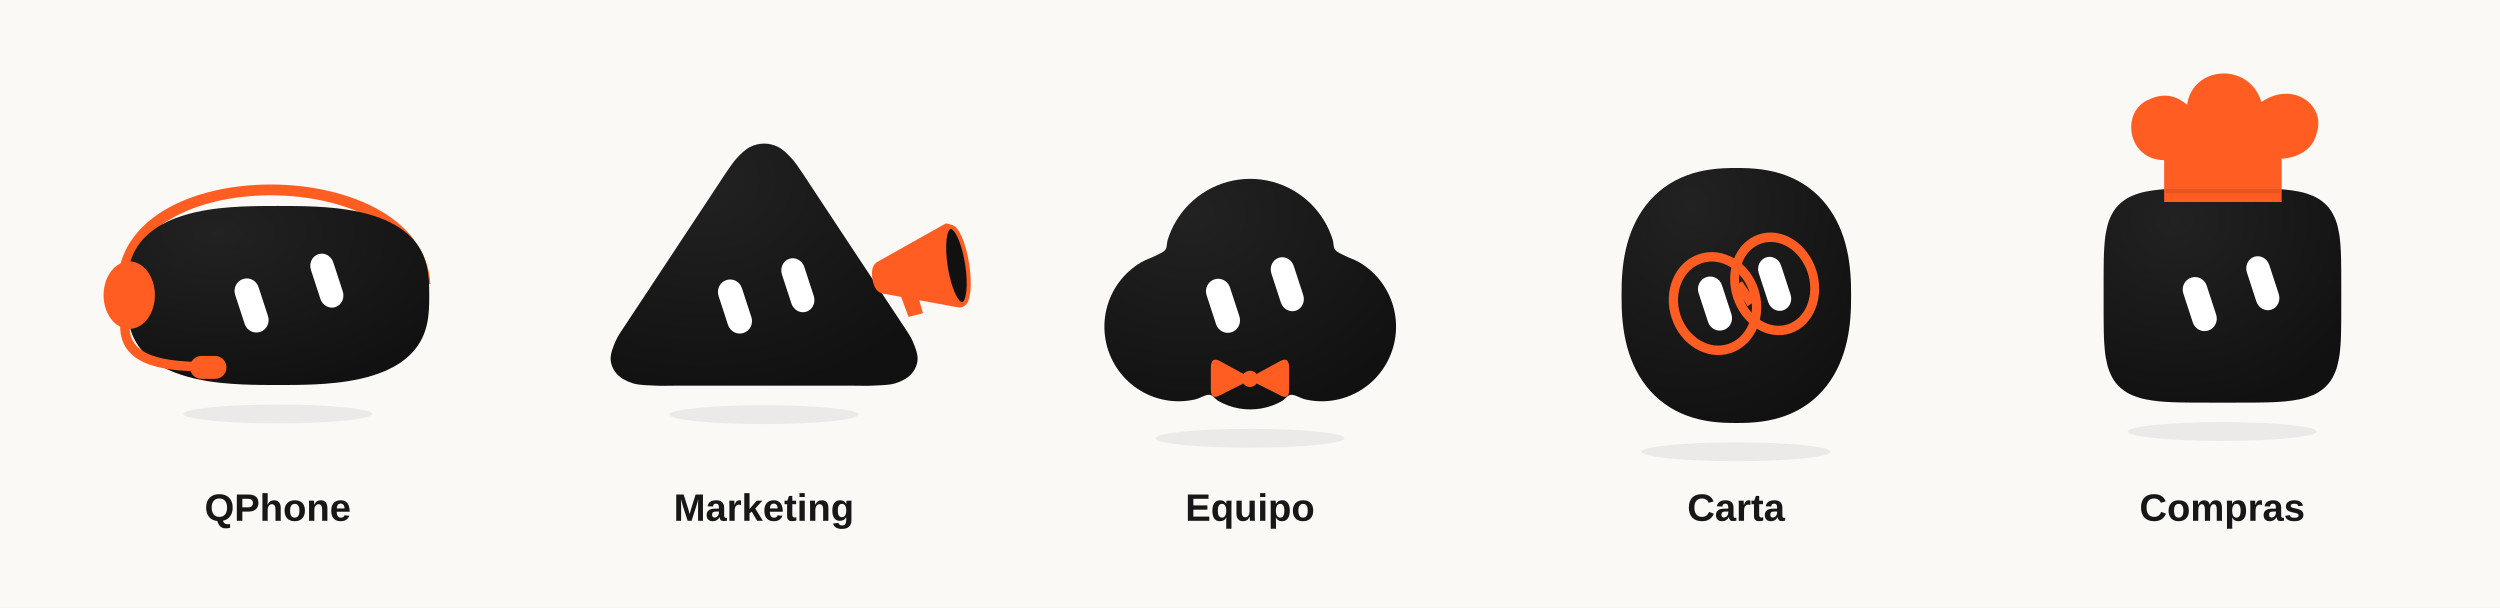
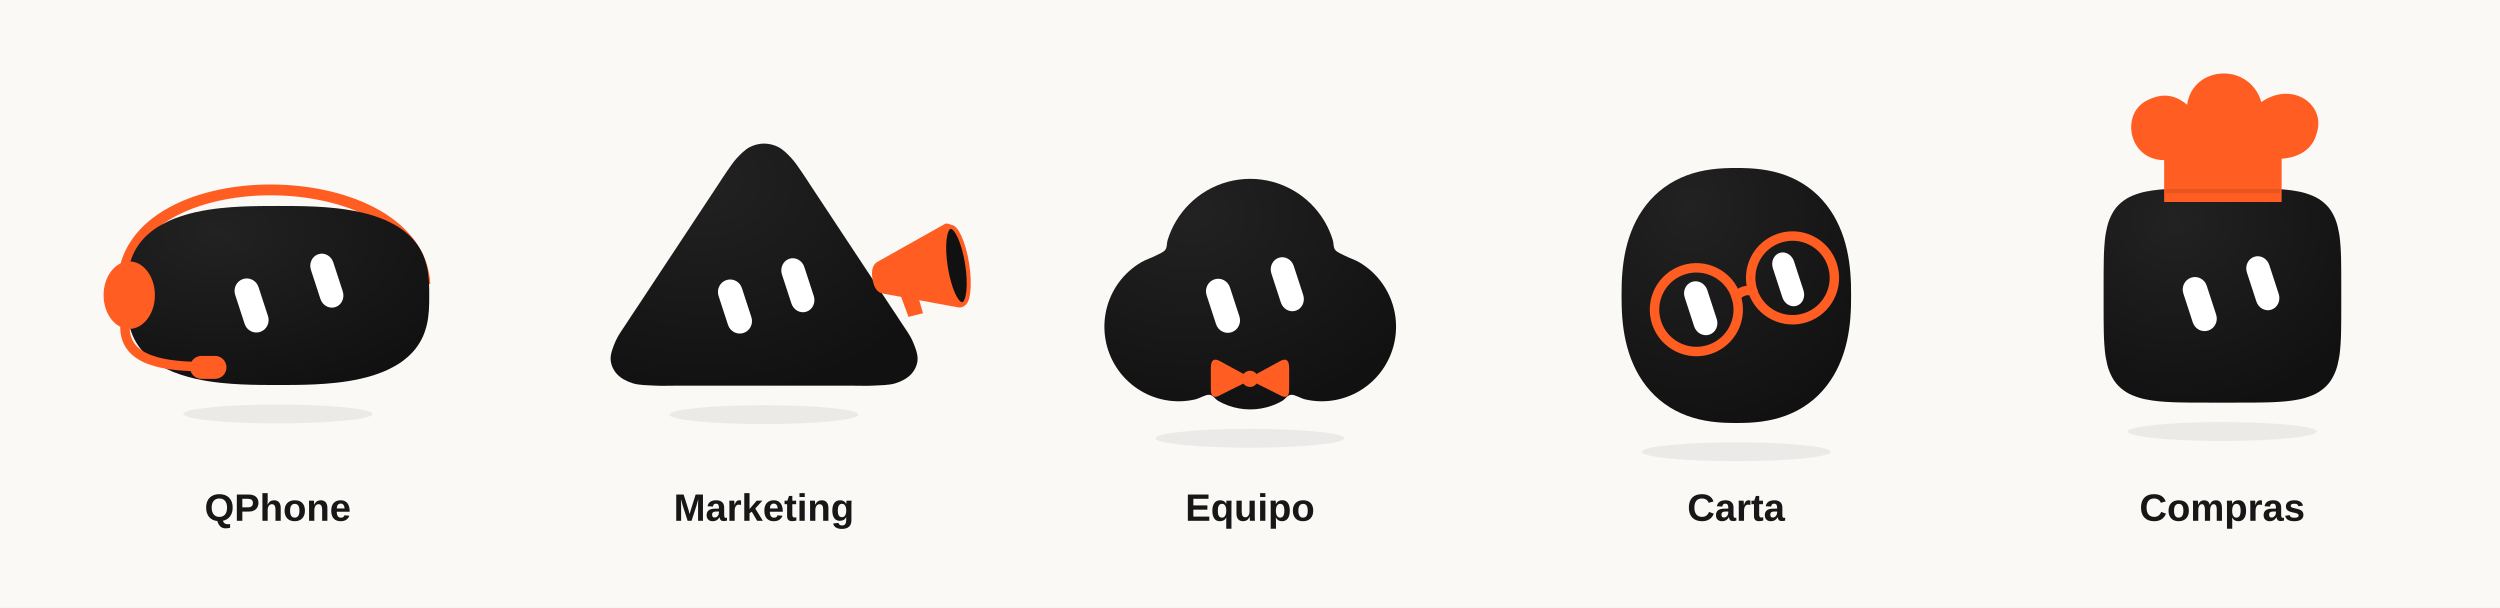
<svg xmlns="http://www.w3.org/2000/svg" width="1440" height="350" viewBox="0 0 1440 350">
  <rect width="1440" height="350" fill="#faf9f6" />
  <svg x="20" y="30" width="280" height="280" viewBox="-180 -180 360 360" role="img" aria-label="QPhone · idle">
    <defs>
      <radialGradient id="qphone-body" cx="30%" cy="15%" r="90%">
        <stop stop-color="#222223" />
        <stop offset="1" stop-color="#111112" />
      </radialGradient>
      <clipPath id="qphone-clip">
        <path d="M112.16 0.26C112.16 3.94 112.2 7.64 111.9 11.31C111.59 14.98 111.21 18.71 110.31 22.27C109.41 25.82 108.21 29.4 106.52 32.66C104.83 35.93 102.66 39.09 100.18 41.87C97.71 44.66 94.73 47.19 91.67 49.39C88.61 51.59 85.18 53.45 81.83 55.07C78.48 56.69 74.94 57.98 71.56 59.11C68.17 60.25 64.76 61.11 61.5 61.87C58.24 62.64 55.06 63.2 52 63.71C48.94 64.21 46 64.57 43.16 64.89C40.32 65.22 37.6 65.44 34.96 65.64C32.32 65.85 29.79 65.98 27.31 66.1C24.84 66.22 22.46 66.3 20.13 66.36C17.79 66.43 15.52 66.46 13.28 66.49C11.03 66.52 8.85 66.54 6.66 66.54C4.48 66.55 2.33 66.55 0.16 66.55C-2 66.55 -4.15 66.55 -6.34 66.54C-8.52 66.54 -10.71 66.52 -12.95 66.49C-15.2 66.46 -17.46 66.43 -19.8 66.36C-22.14 66.3 -24.52 66.22 -26.99 66.1C-29.46 65.98 -31.99 65.85 -34.63 65.64C-37.27 65.44 -39.99 65.22 -42.83 64.89C-45.67 64.57 -48.62 64.21 -51.68 63.71C-54.73 63.2 -57.92 62.64 -61.18 61.87C-64.44 61.11 -67.85 60.25 -71.23 59.11C-74.62 57.98 -78.15 56.69 -81.5 55.07C-84.86 53.45 -88.29 51.59 -91.34 49.39C-94.4 47.19 -97.38 44.66 -99.86 41.87C-102.33 39.09 -104.51 35.93 -106.19 32.66C-107.88 29.4 -109.09 25.82 -109.99 22.27C-110.88 18.71 -111.26 14.98 -111.57 11.31C-111.88 7.64 -111.84 3.94 -111.84 0.26C-111.84 -3.43 -111.88 -7.13 -111.57 -10.8C-111.26 -14.46 -110.88 -18.19 -109.99 -21.75C-109.09 -25.31 -107.88 -28.88 -106.19 -32.15C-104.51 -35.42 -102.33 -38.57 -99.86 -41.36C-97.38 -44.14 -94.4 -46.67 -91.34 -48.87C-88.29 -51.07 -84.86 -52.93 -81.5 -54.55C-78.15 -56.17 -74.62 -57.46 -71.23 -58.6C-67.85 -59.73 -64.44 -60.59 -61.18 -61.36C-57.92 -62.12 -54.73 -62.69 -51.68 -63.19C-48.62 -63.69 -45.67 -64.06 -42.83 -64.38C-39.99 -64.7 -37.27 -64.93 -34.63 -65.13C-31.99 -65.33 -29.46 -65.47 -26.99 -65.59C-24.52 -65.71 -22.14 -65.78 -19.8 -65.85C-17.46 -65.91 -15.2 -65.95 -12.95 -65.98C-10.71 -66.01 -8.52 -66.02 -6.34 -66.03C-4.15 -66.04 -2 -66.04 0.16 -66.04C2.33 -66.04 4.48 -66.04 6.66 -66.03C8.85 -66.02 11.03 -66.01 13.28 -65.98C15.52 -65.95 17.79 -65.91 20.13 -65.85C22.46 -65.78 24.84 -65.71 27.31 -65.59C29.79 -65.47 32.32 -65.33 34.96 -65.13C37.6 -64.93 40.32 -64.7 43.16 -64.38C46 -64.06 48.94 -63.69 52 -63.19C55.06 -62.69 58.24 -62.12 61.5 -61.36C64.76 -60.59 68.17 -59.73 71.56 -58.6C74.94 -57.46 78.48 -56.17 81.83 -54.55C85.18 -52.93 88.61 -51.07 91.67 -48.87C94.73 -46.67 97.71 -44.14 100.18 -41.36C102.66 -38.57 104.83 -35.42 106.52 -32.15C108.21 -28.88 109.41 -25.31 110.31 -21.75C111.21 -18.19 111.59 -14.46 111.9 -10.8C112.2 -7.13 112.16 -3.43 112.16 0.26Z" />
      </clipPath>
    </defs>
    <ellipse cx="0" cy="88" rx="70" ry="7" fill="#151515" opacity="0.065" />
    <g transform="translate(0 0) rotate(0) scale(1 1)">
      <path d="M-114 3 C-129 -103 104 -103 109 -8" fill="none" stroke="#ff5d22" stroke-width="8" />
      <path d="M112.16 0.26C112.16 3.94 112.2 7.64 111.9 11.31C111.59 14.98 111.21 18.71 110.31 22.27C109.41 25.82 108.21 29.4 106.52 32.66C104.83 35.93 102.66 39.09 100.18 41.87C97.71 44.66 94.73 47.19 91.67 49.39C88.61 51.59 85.18 53.45 81.83 55.07C78.48 56.69 74.94 57.98 71.56 59.11C68.17 60.25 64.76 61.11 61.5 61.87C58.24 62.64 55.06 63.2 52 63.71C48.94 64.21 46 64.57 43.16 64.89C40.32 65.22 37.6 65.44 34.96 65.64C32.32 65.85 29.79 65.98 27.31 66.1C24.84 66.22 22.46 66.3 20.13 66.36C17.79 66.43 15.52 66.46 13.28 66.49C11.03 66.52 8.85 66.54 6.66 66.54C4.48 66.55 2.33 66.55 0.16 66.55C-2 66.55 -4.15 66.55 -6.34 66.54C-8.52 66.54 -10.71 66.52 -12.95 66.49C-15.2 66.46 -17.46 66.43 -19.8 66.36C-22.14 66.3 -24.52 66.22 -26.99 66.1C-29.46 65.98 -31.99 65.85 -34.63 65.64C-37.27 65.44 -39.99 65.22 -42.83 64.89C-45.67 64.57 -48.62 64.21 -51.68 63.71C-54.73 63.2 -57.92 62.64 -61.18 61.87C-64.44 61.11 -67.85 60.25 -71.23 59.11C-74.62 57.98 -78.15 56.69 -81.5 55.07C-84.86 53.45 -88.29 51.59 -91.34 49.39C-94.4 47.19 -97.38 44.66 -99.86 41.87C-102.33 39.09 -104.51 35.93 -106.19 32.66C-107.88 29.4 -109.09 25.82 -109.99 22.27C-110.88 18.71 -111.26 14.98 -111.57 11.31C-111.88 7.64 -111.84 3.94 -111.84 0.26C-111.84 -3.43 -111.88 -7.13 -111.57 -10.8C-111.26 -14.46 -110.88 -18.19 -109.99 -21.75C-109.09 -25.31 -107.88 -28.88 -106.19 -32.15C-104.51 -35.42 -102.33 -38.57 -99.86 -41.36C-97.38 -44.14 -94.4 -46.67 -91.34 -48.87C-88.29 -51.07 -84.86 -52.93 -81.5 -54.55C-78.15 -56.17 -74.62 -57.46 -71.23 -58.6C-67.85 -59.73 -64.44 -60.59 -61.18 -61.36C-57.92 -62.12 -54.73 -62.69 -51.68 -63.19C-48.62 -63.69 -45.67 -64.06 -42.83 -64.38C-39.99 -64.7 -37.27 -64.93 -34.63 -65.13C-31.99 -65.33 -29.46 -65.47 -26.99 -65.59C-24.52 -65.71 -22.14 -65.78 -19.8 -65.85C-17.46 -65.91 -15.2 -65.95 -12.95 -65.98C-10.71 -66.01 -8.52 -66.02 -6.34 -66.03C-4.15 -66.04 -2 -66.04 0.16 -66.04C2.33 -66.04 4.48 -66.04 6.66 -66.03C8.85 -66.02 11.03 -66.01 13.28 -65.98C15.52 -65.95 17.79 -65.91 20.13 -65.85C22.46 -65.78 24.84 -65.71 27.31 -65.59C29.79 -65.47 32.32 -65.33 34.96 -65.13C37.6 -64.93 40.32 -64.7 43.16 -64.38C46 -64.06 48.94 -63.69 52 -63.19C55.06 -62.69 58.24 -62.12 61.5 -61.36C64.76 -60.59 68.17 -59.73 71.56 -58.6C74.94 -57.46 78.48 -56.17 81.83 -54.55C85.18 -52.93 88.61 -51.07 91.67 -48.87C94.73 -46.67 97.71 -44.14 100.18 -41.36C102.66 -38.57 104.83 -35.42 106.52 -32.15C108.21 -28.88 109.41 -25.31 110.31 -21.75C111.21 -18.19 111.59 -14.46 111.9 -10.8C112.2 -7.13 112.16 -3.43 112.16 0.26Z" fill="url(#qphone-body)" />
      <g clip-path="url(#qphone-clip)">
        <path d="M-9.3 -11.3A9.3 9.3 0 0 1 0 -20.6L0 -20.6A9.3 9.3 0 0 1 9.3 -11.3L9.3 11.3A9.3 9.3 0 0 1 0 20.6L0 20.6A9.3 9.3 0 0 1 -9.3 11.3Z" transform="matrix(0.93,-0.31,0.31,0.95,-19.4,7.66)" fill="#ffffff" opacity="1" />
        <path d="M-9.3 -11.3A9.3 9.3 0 0 1 0 -20.6L0 -20.6A9.3 9.3 0 0 1 9.3 -11.3L9.3 11.3A9.3 9.3 0 0 1 0 20.6L0 20.6A9.3 9.3 0 0 1 -9.3 11.3Z" transform="matrix(0.89,-0.3,0.31,0.95,36.34,-10.73)" fill="#ffffff" opacity="1" />
      </g>
      <g transform="translate(-110 0) scale(1)">
        <ellipse rx="19" ry="25" fill="#ff5d22" />
        <path d="M-3 20 C-6 50 28 53 58 53" fill="none" stroke="#ff5d22" stroke-width="7" stroke-linecap="round" />
        <rect x="45" y="45" width="27" height="17" rx="8.5" fill="#ff5d22" />
      </g>
    </g>
  </svg>
  <text x="160" y="300" text-anchor="middle" fill="#171717" font-family="Arial,sans-serif" font-size="22" font-weight="600">QPhone</text>
  <svg x="300" y="30" width="280" height="280" viewBox="-180 -180 360 360" role="img" aria-label="Marketing · idle">
    <defs>
      <radialGradient id="marketing-body" cx="30%" cy="15%" r="90%">
        <stop stop-color="#222223" />
        <stop offset="1" stop-color="#111112" />
      </radialGradient>
      <clipPath id="marketing-clip">
        <path d="M88.47 0.26C90.4 3.18 92.41 6.22 94.65 9.61C96.89 12.99 99.34 16.57 101.9 20.59C104.46 24.61 108.02 29.23 110 33.73C111.99 38.22 114.01 43.4 113.83 47.55C113.66 51.71 111.72 55.69 108.94 58.66C106.17 61.63 101.8 63.97 97.16 65.36C92.53 66.75 86.21 66.72 81.12 67C76.04 67.28 71.06 67.05 66.66 67.06C62.26 67.06 58.41 67.06 54.74 67.06C51.06 67.06 47.77 67.06 44.6 67.06C41.42 67.06 38.52 67.06 35.71 67.06C32.89 67.06 30.27 67.06 27.71 67.06C25.14 67.06 22.72 67.06 20.33 67.06C17.95 67.06 15.66 67.06 13.39 67.06C11.12 67.06 8.92 67.06 6.71 67.06C4.51 67.06 2.34 67.06 0.16 67.06C-2.02 67.06 -4.18 67.06 -6.39 67.06C-8.59 67.06 -10.8 67.06 -13.07 67.06C-15.34 67.06 -17.62 67.06 -20.01 67.06C-22.4 67.06 -24.82 67.06 -27.38 67.06C-29.95 67.06 -32.57 67.06 -35.38 67.06C-38.2 67.06 -41.1 67.06 -44.27 67.06C-47.44 67.06 -50.74 67.06 -54.41 67.06C-58.09 67.06 -61.94 67.06 -66.34 67.06C-70.74 67.05 -75.72 67.28 -80.8 67C-85.88 66.72 -92.2 66.75 -96.84 65.36C-101.48 63.97 -105.84 61.63 -108.62 58.66C-111.4 55.69 -113.33 51.71 -113.51 47.55C-113.68 43.4 -111.67 38.22 -109.68 33.73C-107.69 29.23 -104.14 24.61 -101.58 20.59C-99.02 16.57 -96.56 12.99 -94.32 9.61C-92.08 6.22 -90.08 3.18 -88.14 0.26C-86.21 -2.67 -84.44 -5.34 -82.72 -7.94C-81.01 -10.54 -79.41 -12.96 -77.84 -15.33C-76.28 -17.69 -74.8 -19.93 -73.34 -22.14C-71.88 -24.34 -70.48 -26.46 -69.1 -28.56C-67.71 -30.66 -66.36 -32.7 -65.01 -34.74C-63.67 -36.78 -62.34 -38.78 -61.01 -40.8C-59.67 -42.82 -58.35 -44.82 -57 -46.86C-55.65 -48.9 -54.3 -50.95 -52.91 -53.05C-51.52 -55.15 -50.12 -57.28 -48.65 -59.49C-47.19 -61.7 -45.7 -63.95 -44.13 -66.33C-42.56 -68.71 -40.95 -71.14 -39.22 -73.75C-37.49 -76.37 -35.71 -79.06 -33.76 -82.01C-31.82 -84.96 -29.83 -88.19 -27.53 -91.44C-25.24 -94.69 -22.81 -98.5 -19.99 -101.52C-17.17 -104.54 -13.96 -107.76 -10.6 -109.55C-7.25 -111.33 -3.43 -112.24 0.16 -112.24C3.75 -112.24 7.57 -111.33 10.93 -109.55C14.29 -107.76 17.5 -104.54 20.32 -101.52C23.14 -98.5 25.56 -94.69 27.85 -91.44C30.15 -88.19 32.14 -84.96 34.09 -82.01C36.04 -79.06 37.82 -76.37 39.55 -73.75C41.27 -71.14 42.88 -68.71 44.45 -66.33C46.03 -63.95 47.51 -61.7 48.98 -59.49C50.44 -57.28 51.84 -55.15 53.23 -53.05C54.62 -50.95 55.97 -48.9 57.32 -46.86C58.67 -44.82 59.99 -42.82 61.33 -40.8C62.67 -38.78 63.99 -36.78 65.34 -34.74C66.69 -32.7 68.03 -30.66 69.42 -28.56C70.81 -26.46 72.21 -24.34 73.66 -22.14C75.12 -19.93 76.6 -17.69 78.17 -15.33C79.73 -12.96 81.33 -10.54 83.05 -7.94C84.76 -5.34 86.53 -2.67 88.47 0.26Z" />
      </clipPath>
    </defs>
    <ellipse cx="0" cy="88.5" rx="70" ry="7" fill="#151515" opacity="0.065" />
    <g transform="translate(0 0) rotate(0) scale(1 1)">
      <path d="M88.47 0.26C90.4 3.18 92.41 6.22 94.65 9.61C96.89 12.99 99.34 16.57 101.9 20.59C104.46 24.61 108.02 29.23 110 33.73C111.99 38.22 114.01 43.4 113.83 47.55C113.66 51.71 111.72 55.69 108.94 58.66C106.17 61.63 101.8 63.97 97.16 65.36C92.53 66.75 86.21 66.72 81.12 67C76.04 67.28 71.06 67.05 66.66 67.06C62.26 67.06 58.41 67.06 54.74 67.06C51.06 67.06 47.77 67.06 44.6 67.06C41.42 67.06 38.52 67.06 35.71 67.06C32.89 67.06 30.27 67.06 27.71 67.06C25.14 67.06 22.72 67.06 20.33 67.06C17.95 67.06 15.66 67.06 13.39 67.06C11.12 67.06 8.92 67.06 6.71 67.06C4.51 67.06 2.34 67.06 0.16 67.06C-2.02 67.06 -4.18 67.06 -6.39 67.06C-8.59 67.06 -10.8 67.06 -13.07 67.06C-15.34 67.06 -17.62 67.06 -20.01 67.06C-22.4 67.06 -24.82 67.06 -27.38 67.06C-29.95 67.06 -32.57 67.06 -35.38 67.06C-38.2 67.06 -41.1 67.06 -44.27 67.06C-47.44 67.06 -50.74 67.06 -54.41 67.06C-58.09 67.06 -61.94 67.06 -66.34 67.06C-70.74 67.05 -75.72 67.28 -80.8 67C-85.88 66.72 -92.2 66.75 -96.84 65.36C-101.48 63.97 -105.84 61.63 -108.62 58.66C-111.4 55.69 -113.33 51.71 -113.51 47.55C-113.68 43.4 -111.67 38.22 -109.68 33.73C-107.69 29.23 -104.14 24.61 -101.58 20.59C-99.02 16.57 -96.56 12.99 -94.32 9.61C-92.08 6.22 -90.08 3.18 -88.14 0.26C-86.21 -2.67 -84.44 -5.34 -82.72 -7.94C-81.01 -10.54 -79.41 -12.96 -77.84 -15.33C-76.28 -17.69 -74.8 -19.93 -73.34 -22.14C-71.88 -24.34 -70.48 -26.46 -69.1 -28.56C-67.71 -30.66 -66.36 -32.7 -65.01 -34.74C-63.67 -36.78 -62.34 -38.78 -61.01 -40.8C-59.67 -42.82 -58.35 -44.82 -57 -46.86C-55.65 -48.9 -54.3 -50.95 -52.91 -53.05C-51.52 -55.15 -50.12 -57.28 -48.65 -59.49C-47.19 -61.7 -45.7 -63.95 -44.13 -66.33C-42.56 -68.71 -40.95 -71.14 -39.22 -73.75C-37.49 -76.37 -35.71 -79.06 -33.76 -82.01C-31.82 -84.96 -29.83 -88.19 -27.53 -91.44C-25.24 -94.69 -22.81 -98.5 -19.99 -101.52C-17.17 -104.54 -13.96 -107.76 -10.6 -109.55C-7.25 -111.33 -3.43 -112.24 0.16 -112.24C3.75 -112.24 7.57 -111.33 10.93 -109.55C14.29 -107.76 17.5 -104.54 20.32 -101.52C23.14 -98.5 25.56 -94.69 27.85 -91.44C30.15 -88.19 32.14 -84.96 34.09 -82.01C36.04 -79.06 37.82 -76.37 39.55 -73.75C41.27 -71.14 42.88 -68.71 44.45 -66.33C46.03 -63.95 47.51 -61.7 48.98 -59.49C50.44 -57.28 51.84 -55.15 53.23 -53.05C54.62 -50.95 55.97 -48.9 57.32 -46.86C58.67 -44.82 59.99 -42.82 61.33 -40.8C62.67 -38.78 63.99 -36.78 65.34 -34.74C66.69 -32.7 68.03 -30.66 69.42 -28.56C70.81 -26.46 72.21 -24.34 73.66 -22.14C75.12 -19.93 76.6 -17.69 78.17 -15.33C79.73 -12.96 81.33 -10.54 83.05 -7.94C84.76 -5.34 86.53 -2.67 88.47 0.26Z" fill="url(#marketing-body)" />
      <g clip-path="url(#marketing-clip)">
        <path d="M-9.3 -11.3A9.3 9.3 0 0 1 0 -20.6L0 -20.6A9.3 9.3 0 0 1 9.3 -11.3L9.3 11.3A9.3 9.3 0 0 1 0 20.6L0 20.6A9.3 9.3 0 0 1 -9.3 11.3Z" transform="matrix(0.93,-0.31,0.31,0.95,-21.42,8.43)" fill="#ffffff" opacity="1" />
        <path d="M-9.3 -11.3A9.3 9.3 0 0 1 0 -20.6L0 -20.6A9.3 9.3 0 0 1 9.3 -11.3L9.3 11.3A9.3 9.3 0 0 1 0 20.6L0 20.6A9.3 9.3 0 0 1 -9.3 11.3Z" transform="matrix(0.89,-0.3,0.31,0.95,25.16,-7.33)" fill="#ffffff" opacity="1" />
      </g>
      <g transform="translate(86.30572 -13) rotate(-9) scale(1)">
        <path d="M0 -12 L54 -32 Q60 -31 60 -24 V25 Q60 32 54 31 L0 12 Q-6 10 -6 0 Q-6 -10 0 -12Z" fill="#ff5d22" />
        <ellipse cx="57" cy="0" rx="8" ry="29" fill="#111112" stroke="#ff5d22" stroke-width="3" />
        <path d="M12 12 L16 32 L27 31 L25 15Z" fill="#ff5d22" />
      </g>
    </g>
  </svg>
  <text x="440" y="300" text-anchor="middle" fill="#171717" font-family="Arial,sans-serif" font-size="22" font-weight="600">Marketing</text>
  <svg x="580" y="30" width="280" height="280" viewBox="-180 -180 360 360" role="img" aria-label="Equipo · idle">
    <defs>
      <radialGradient id="equipo-body" cx="30%" cy="15%" r="90%">
        <stop stop-color="#222223" />
        <stop offset="1" stop-color="#111112" />
      </radialGradient>
      <clipPath id="equipo-clip">
        <path d="M103.12 0.26C104.66 3.62 105.88 7.2 106.72 10.8C107.56 14.4 108.04 18.15 108.14 21.83C108.24 25.52 107.97 29.28 107.33 32.91C106.7 36.54 105.68 40.18 104.34 43.6C102.99 47.03 101.27 50.38 99.27 53.47C97.28 56.56 94.92 59.5 92.35 62.13C89.77 64.75 86.87 67.17 83.82 69.22C80.77 71.28 77.45 73.07 74.04 74.47C70.64 75.87 67.02 76.96 63.39 77.64C59.76 78.33 55.98 78.66 52.27 78.6C48.57 78.54 44.77 78.07 41.14 77.27C37.51 76.47 33.38 73.6 30.49 73.79C27.59 73.98 26.12 77.07 23.76 78.4C21.4 79.74 18.88 80.9 16.31 81.82C13.75 82.74 11.06 83.46 8.37 83.92C5.67 84.39 2.9 84.63 0.16 84.63C-2.57 84.63 -5.35 84.39 -8.04 83.92C-10.73 83.46 -13.42 82.74 -15.99 81.82C-18.56 80.9 -21.08 79.74 -23.44 78.4C-25.8 77.07 -27.27 73.98 -30.16 73.79C-33.06 73.6 -37.19 76.47 -40.82 77.27C-44.45 78.07 -48.24 78.54 -51.95 78.6C-55.66 78.66 -59.44 78.33 -63.06 77.64C-66.69 76.96 -70.31 75.87 -73.72 74.47C-77.13 73.07 -80.45 71.28 -83.5 69.22C-86.55 67.17 -89.45 64.75 -92.02 62.13C-94.6 59.5 -96.95 56.56 -98.95 53.47C-100.95 50.38 -102.67 47.03 -104.01 43.6C-105.36 40.18 -106.38 36.54 -107.01 32.91C-107.64 29.28 -107.92 25.52 -107.82 21.83C-107.72 18.15 -107.23 14.4 -106.4 10.8C-105.56 7.2 -104.34 3.62 -102.8 0.26C-101.26 -3.1 -99.34 -6.38 -97.15 -9.37C-94.96 -12.36 -92.41 -15.19 -89.65 -17.69C-86.89 -20.18 -83.81 -22.45 -80.58 -24.34C-77.35 -26.24 -73.23 -27.51 -70.26 -29.04C-67.29 -30.57 -64.31 -31.57 -62.77 -33.53C-61.23 -35.49 -61.74 -38.39 -61 -40.79C-60.25 -43.19 -59.36 -45.6 -58.32 -47.95C-57.28 -50.3 -56.08 -52.64 -54.74 -54.89C-53.39 -57.13 -51.89 -59.34 -50.25 -61.45C-48.61 -63.55 -46.82 -65.58 -44.9 -67.49C-42.99 -69.39 -40.92 -71.21 -38.76 -72.88C-36.59 -74.54 -34.28 -76.1 -31.9 -77.48C-29.51 -78.87 -27 -80.12 -24.44 -81.19C-21.87 -82.26 -19.2 -83.18 -16.51 -83.91C-13.81 -84.64 -11.03 -85.2 -8.25 -85.57C-5.48 -85.94 -2.64 -86.13 0.16 -86.13C2.97 -86.13 5.8 -85.94 8.58 -85.57C11.36 -85.2 14.13 -84.64 16.83 -83.91C19.53 -83.18 22.19 -82.26 24.76 -81.19C27.32 -80.12 29.83 -78.87 32.22 -77.48C34.61 -76.1 36.91 -74.54 39.08 -72.88C41.25 -71.21 43.31 -69.39 45.23 -67.49C47.14 -65.58 48.94 -63.55 50.57 -61.45C52.21 -59.34 53.71 -57.13 55.06 -54.89C56.4 -52.64 57.6 -50.3 58.64 -47.95C59.69 -45.6 60.58 -43.19 61.32 -40.79C62.06 -38.39 61.55 -35.49 63.09 -33.53C64.64 -31.57 67.61 -30.57 70.58 -29.04C73.55 -27.51 77.67 -26.24 80.9 -24.34C84.13 -22.45 87.21 -20.18 89.97 -17.69C92.73 -15.19 95.28 -12.36 97.47 -9.37C99.66 -6.38 101.58 -3.1 103.12 0.26Z" />
      </clipPath>
    </defs>
    <ellipse cx="0" cy="106" rx="70" ry="7" fill="#151515" opacity="0.065" />
    <g transform="translate(0 0) rotate(0) scale(1 1)">
      <path d="M103.12 0.26C104.66 3.62 105.88 7.2 106.72 10.8C107.56 14.4 108.04 18.15 108.14 21.83C108.24 25.52 107.97 29.28 107.33 32.91C106.7 36.54 105.68 40.18 104.34 43.6C102.99 47.03 101.27 50.38 99.27 53.47C97.28 56.56 94.92 59.5 92.35 62.13C89.77 64.75 86.87 67.17 83.82 69.22C80.77 71.28 77.45 73.07 74.04 74.47C70.64 75.87 67.02 76.96 63.39 77.64C59.76 78.33 55.98 78.66 52.27 78.6C48.57 78.54 44.77 78.07 41.14 77.27C37.51 76.47 33.38 73.6 30.49 73.79C27.59 73.98 26.12 77.07 23.76 78.4C21.4 79.74 18.88 80.9 16.31 81.82C13.75 82.74 11.06 83.46 8.37 83.92C5.67 84.39 2.9 84.63 0.16 84.63C-2.57 84.63 -5.35 84.39 -8.04 83.92C-10.73 83.46 -13.42 82.74 -15.99 81.82C-18.56 80.9 -21.08 79.74 -23.44 78.4C-25.8 77.07 -27.27 73.98 -30.16 73.79C-33.06 73.6 -37.19 76.47 -40.82 77.27C-44.45 78.07 -48.24 78.54 -51.95 78.6C-55.66 78.66 -59.44 78.33 -63.06 77.64C-66.69 76.96 -70.31 75.87 -73.72 74.47C-77.13 73.07 -80.45 71.28 -83.5 69.22C-86.55 67.17 -89.45 64.75 -92.02 62.13C-94.6 59.5 -96.95 56.56 -98.95 53.47C-100.95 50.38 -102.67 47.03 -104.01 43.6C-105.36 40.18 -106.38 36.54 -107.01 32.91C-107.64 29.28 -107.92 25.52 -107.82 21.83C-107.72 18.15 -107.23 14.4 -106.4 10.8C-105.56 7.2 -104.34 3.62 -102.8 0.26C-101.26 -3.1 -99.34 -6.38 -97.15 -9.37C-94.96 -12.36 -92.41 -15.19 -89.65 -17.69C-86.89 -20.18 -83.81 -22.45 -80.58 -24.34C-77.35 -26.24 -73.23 -27.51 -70.26 -29.04C-67.29 -30.57 -64.31 -31.57 -62.77 -33.53C-61.23 -35.49 -61.74 -38.39 -61 -40.79C-60.25 -43.19 -59.36 -45.6 -58.32 -47.95C-57.28 -50.3 -56.08 -52.64 -54.74 -54.89C-53.39 -57.13 -51.89 -59.34 -50.25 -61.45C-48.61 -63.55 -46.82 -65.58 -44.9 -67.49C-42.99 -69.39 -40.92 -71.21 -38.76 -72.88C-36.59 -74.54 -34.28 -76.1 -31.9 -77.48C-29.51 -78.87 -27 -80.12 -24.44 -81.19C-21.87 -82.26 -19.2 -83.18 -16.51 -83.91C-13.81 -84.64 -11.03 -85.2 -8.25 -85.57C-5.48 -85.94 -2.64 -86.13 0.16 -86.13C2.97 -86.13 5.8 -85.94 8.58 -85.57C11.36 -85.2 14.13 -84.64 16.83 -83.91C19.53 -83.18 22.19 -82.26 24.76 -81.19C27.32 -80.12 29.83 -78.87 32.22 -77.48C34.61 -76.1 36.91 -74.54 39.08 -72.88C41.25 -71.21 43.31 -69.39 45.23 -67.49C47.14 -65.58 48.94 -63.55 50.57 -61.45C52.21 -59.34 53.71 -57.13 55.06 -54.89C56.4 -52.64 57.6 -50.3 58.64 -47.95C59.69 -45.6 60.58 -43.19 61.32 -40.79C62.06 -38.39 61.55 -35.49 63.09 -33.53C64.64 -31.57 67.61 -30.57 70.58 -29.04C73.55 -27.51 77.67 -26.24 80.9 -24.34C84.13 -22.45 87.21 -20.18 89.97 -17.69C92.73 -15.19 95.28 -12.36 97.47 -9.37C99.66 -6.38 101.58 -3.1 103.12 0.26Z" fill="url(#equipo-body)" />
      <g clip-path="url(#equipo-clip)">
        <path d="M-9.3 -11.3A9.3 9.3 0 0 1 0 -20.6L0 -20.6A9.3 9.3 0 0 1 9.3 -11.3L9.3 11.3A9.3 9.3 0 0 1 0 20.6L0 20.6A9.3 9.3 0 0 1 -9.3 11.3Z" transform="matrix(0.93,-0.31,0.31,0.95,-20,7.89)" fill="#ffffff" opacity="1" />
        <path d="M-9.3 -11.3A9.3 9.3 0 0 1 0 -20.6L0 -20.6A9.3 9.3 0 0 1 9.3 -11.3L9.3 11.3A9.3 9.3 0 0 1 0 20.6L0 20.6A9.3 9.3 0 0 1 -9.3 11.3Z" transform="matrix(0.89,-0.3,0.31,0.95,27.62,-8.08)" fill="#ffffff" opacity="1" />
      </g>
      <g transform="translate(0 61) scale(1)">
        <path d="M0 0 L-22 -12 Q-29 -16 -29 -7 V9 Q-29 17 -22 13 L0 2 L22 13 Q29 17 29 9 V-7 Q29 -16 22 -12Z" fill="#ff5d22" />
        <circle r="6" cy="1" fill="#ff5d22" />
      </g>
    </g>
  </svg>
  <text x="720" y="300" text-anchor="middle" fill="#171717" font-family="Arial,sans-serif" font-size="22" font-weight="600">Equipo</text>
  <svg x="860" y="30" width="280" height="280" viewBox="-180 -180 360 360" role="img" aria-label="Carta · idle">
    <defs>
      <radialGradient id="carta-body" cx="30%" cy="15%" r="90%">
        <stop stop-color="#222223" />
        <stop offset="1" stop-color="#111112" />
      </radialGradient>
      <clipPath id="carta-clip">
        <path d="M85.16 0.26C85.16 3.06 85.15 5.84 85.06 8.66C84.96 11.47 84.83 14.29 84.59 17.13C84.35 19.97 84.05 22.82 83.62 25.69C83.19 28.55 82.68 31.44 82.02 34.31C81.35 37.19 80.58 40.08 79.65 42.93C78.71 45.79 77.64 48.64 76.4 51.42C75.15 54.21 73.75 56.97 72.17 59.62C70.59 62.27 68.84 64.87 66.92 67.32C65 69.76 62.9 72.12 60.66 74.3C58.41 76.47 55.98 78.52 53.45 80.36C50.91 82.21 48.22 83.89 45.45 85.36C42.68 86.84 39.78 88.12 36.85 89.22C33.92 90.32 30.89 91.22 27.85 91.96C24.82 92.7 21.73 93.24 18.66 93.66C15.58 94.08 12.48 94.32 9.4 94.49C6.32 94.66 3.24 94.68 0.16 94.68C-2.92 94.68 -6 94.66 -9.08 94.49C-12.16 94.32 -15.26 94.08 -18.33 93.66C-21.41 93.24 -24.5 92.7 -27.53 91.96C-30.56 91.22 -33.59 90.32 -36.52 89.22C-39.46 88.12 -42.36 86.84 -45.13 85.36C-47.89 83.89 -50.59 82.21 -53.12 80.36C-55.66 78.52 -58.09 76.47 -60.33 74.3C-62.58 72.12 -64.68 69.76 -66.6 67.32C-68.52 64.87 -70.27 62.27 -71.85 59.62C-73.43 56.97 -74.83 54.21 -76.07 51.42C-77.32 48.64 -78.39 45.79 -79.32 42.93C-80.26 40.08 -81.03 37.19 -81.69 34.31C-82.36 31.44 -82.87 28.55 -83.3 25.69C-83.73 22.82 -84.03 19.97 -84.27 17.13C-84.51 14.29 -84.64 11.47 -84.73 8.66C-84.83 5.84 -84.84 3.06 -84.84 0.26C-84.84 -2.54 -84.83 -5.33 -84.73 -8.14C-84.64 -10.95 -84.51 -13.77 -84.27 -16.61C-84.03 -19.45 -83.73 -22.31 -83.3 -25.17C-82.87 -28.04 -82.36 -30.93 -81.69 -33.8C-81.03 -36.67 -80.26 -39.57 -79.32 -42.42C-78.39 -45.27 -77.32 -48.13 -76.07 -50.91C-74.83 -53.69 -73.43 -56.46 -71.85 -59.11C-70.27 -61.75 -68.52 -64.36 -66.6 -66.8C-64.68 -69.25 -62.58 -71.61 -60.33 -73.78C-58.09 -75.96 -55.66 -78 -53.12 -79.85C-50.59 -81.69 -47.89 -83.37 -45.13 -84.85C-42.36 -86.32 -39.46 -87.61 -36.52 -88.71C-33.59 -89.81 -30.56 -90.7 -27.53 -91.44C-24.5 -92.18 -21.41 -92.72 -18.33 -93.14C-15.26 -93.56 -12.16 -93.8 -9.08 -93.97C-6 -94.14 -2.92 -94.16 0.16 -94.16C3.24 -94.16 6.32 -94.14 9.4 -93.97C12.48 -93.8 15.58 -93.56 18.66 -93.14C21.73 -92.72 24.82 -92.18 27.85 -91.44C30.89 -90.7 33.92 -89.81 36.85 -88.71C39.78 -87.61 42.68 -86.32 45.45 -84.85C48.22 -83.37 50.91 -81.69 53.45 -79.85C55.98 -78 58.41 -75.96 60.66 -73.78C62.9 -71.61 65 -69.25 66.92 -66.8C68.84 -64.36 70.59 -61.75 72.17 -59.11C73.75 -56.46 75.15 -53.69 76.4 -50.91C77.64 -48.13 78.71 -45.27 79.65 -42.42C80.58 -39.57 81.35 -36.67 82.02 -33.8C82.68 -30.93 83.19 -28.04 83.62 -25.17C84.05 -22.31 84.35 -19.45 84.59 -16.61C84.83 -13.77 84.96 -10.95 85.06 -8.14C85.15 -5.33 85.16 -2.54 85.16 0.26Z" />
      </clipPath>
    </defs>
    <ellipse cx="0" cy="116" rx="70" ry="7" fill="#151515" opacity="0.065" />
    <g transform="translate(0 0) rotate(0) scale(1 1)">
      <path d="M85.16 0.26C85.16 3.06 85.15 5.84 85.06 8.66C84.96 11.47 84.83 14.29 84.59 17.13C84.35 19.97 84.05 22.82 83.62 25.69C83.19 28.55 82.68 31.44 82.02 34.31C81.35 37.19 80.58 40.08 79.65 42.93C78.71 45.79 77.64 48.64 76.4 51.42C75.15 54.21 73.75 56.97 72.17 59.62C70.59 62.27 68.84 64.87 66.92 67.32C65 69.76 62.9 72.12 60.66 74.3C58.41 76.47 55.98 78.52 53.45 80.36C50.91 82.21 48.22 83.89 45.45 85.36C42.68 86.84 39.78 88.12 36.85 89.22C33.92 90.32 30.89 91.22 27.85 91.96C24.82 92.7 21.73 93.24 18.66 93.66C15.58 94.08 12.48 94.32 9.4 94.49C6.32 94.66 3.24 94.68 0.16 94.68C-2.92 94.68 -6 94.66 -9.08 94.49C-12.16 94.32 -15.26 94.08 -18.33 93.66C-21.41 93.24 -24.5 92.7 -27.53 91.96C-30.56 91.22 -33.59 90.32 -36.52 89.22C-39.46 88.12 -42.36 86.84 -45.13 85.36C-47.89 83.89 -50.59 82.21 -53.12 80.36C-55.66 78.52 -58.09 76.47 -60.33 74.3C-62.58 72.12 -64.68 69.76 -66.6 67.32C-68.52 64.87 -70.27 62.27 -71.85 59.62C-73.43 56.97 -74.83 54.21 -76.07 51.42C-77.32 48.64 -78.39 45.79 -79.32 42.93C-80.26 40.08 -81.03 37.19 -81.69 34.31C-82.36 31.44 -82.87 28.55 -83.3 25.69C-83.73 22.82 -84.03 19.97 -84.27 17.13C-84.51 14.29 -84.64 11.47 -84.73 8.66C-84.83 5.84 -84.84 3.06 -84.84 0.26C-84.84 -2.54 -84.83 -5.33 -84.73 -8.14C-84.64 -10.95 -84.51 -13.77 -84.27 -16.61C-84.03 -19.45 -83.73 -22.31 -83.3 -25.17C-82.87 -28.04 -82.36 -30.93 -81.69 -33.8C-81.03 -36.67 -80.26 -39.57 -79.32 -42.42C-78.39 -45.27 -77.32 -48.13 -76.07 -50.91C-74.83 -53.69 -73.43 -56.46 -71.85 -59.11C-70.27 -61.75 -68.52 -64.36 -66.6 -66.8C-64.68 -69.25 -62.58 -71.61 -60.33 -73.78C-58.09 -75.96 -55.66 -78 -53.12 -79.85C-50.59 -81.69 -47.89 -83.37 -45.13 -84.85C-42.36 -86.32 -39.46 -87.61 -36.52 -88.71C-33.59 -89.81 -30.56 -90.7 -27.53 -91.44C-24.5 -92.18 -21.41 -92.72 -18.33 -93.14C-15.26 -93.56 -12.16 -93.8 -9.08 -93.97C-6 -94.14 -2.92 -94.16 0.16 -94.16C3.24 -94.16 6.32 -94.14 9.4 -93.97C12.48 -93.8 15.58 -93.56 18.66 -93.14C21.73 -92.72 24.82 -92.18 27.85 -91.44C30.89 -90.7 33.92 -89.81 36.85 -88.71C39.78 -87.61 42.68 -86.32 45.45 -84.85C48.22 -83.37 50.91 -81.69 53.45 -79.85C55.98 -78 58.41 -75.96 60.66 -73.78C62.9 -71.61 65 -69.25 66.92 -66.8C68.84 -64.36 70.59 -61.75 72.17 -59.11C73.75 -56.46 75.15 -53.69 76.4 -50.91C77.64 -48.13 78.71 -45.27 79.65 -42.42C80.58 -39.57 81.35 -36.67 82.02 -33.8C82.68 -30.93 83.19 -28.04 83.62 -25.17C84.05 -22.31 84.35 -19.45 84.59 -16.61C84.83 -13.77 84.96 -10.95 85.06 -8.14C85.15 -5.33 85.16 -2.54 85.16 0.26Z" fill="url(#carta-body)" />
      <g clip-path="url(#carta-clip)">
-         <path d="M-9.3 -11.3A9.3 9.3 0 0 1 0 -20.6L0 -20.6A9.3 9.3 0 0 1 9.3 -11.3L9.3 11.3A9.3 9.3 0 0 1 0 20.6L0 20.6A9.3 9.3 0 0 1 -9.3 11.3Z" transform="matrix(0.93,-0.31,0.31,0.95,-15.64,6.24)" fill="#ffffff" opacity="1" />
-         <path d="M-9.3 -11.3A9.3 9.3 0 0 1 0 -20.6L0 -20.6A9.3 9.3 0 0 1 9.3 -11.3L9.3 11.3A9.3 9.3 0 0 1 0 20.6L0 20.6A9.3 9.3 0 0 1 -9.3 11.3Z" transform="matrix(0.89,-0.3,0.31,0.95,28.55,-8.36)" fill="#ffffff" opacity="1" />
+         <path d="M-9.3 -11.3A9.3 9.3 0 0 1 0 -20.6L0 -20.6A9.3 9.3 0 0 1 9.3 -11.3L9.3 11.3A9.3 9.3 0 0 1 0 20.6L0 20.6A9.3 9.3 0 0 1 -9.3 11.3Z" transform="matrix(0.9,-0.29,0.31,0.95,-26.21,9.7)" fill="#ffffff" opacity="1" />
+         <path d="M-9.3 -11.3A9.3 9.3 0 0 1 0 -20.6L0 -20.6A9.3 9.3 0 0 1 9.3 -11.3L9.3 11.3A9.3 9.3 0 0 1 0 20.6L0 20.6A9.3 9.3 0 0 1 -9.3 11.3Z" transform="matrix(0.84,-0.28,0.31,0.95,38.56,-11.7)" fill="#ffffff" opacity="1" />
      </g>
-       <g fill="none" stroke="#ff5d22" stroke-width="7">
-         <path d="M11.36 6.24 L1.55 -8.36" />
-         <ellipse cx="0" cy="0" rx="31" ry="35" transform="matrix(0.93,-0.31,0.31,0.95,-15.64,6.24) scale(1)" />
-         <ellipse cx="0" cy="0" rx="31" ry="35" transform="matrix(0.89,-0.3,0.31,0.95,28.55,-8.36) scale(1)" />
+       <g data-accessory="glasses" transform="translate(6.175 -1) rotate(-18.2835) scale(1)" fill="none" stroke="#ff5d22" stroke-width="7" stroke-linecap="round">
+         <path d="M-6.5 0 Q0 -4 6.5 0" />
+         <circle cx="-37.5" cy="0" r="31" />
+         <circle cx="37.5" cy="0" r="31" />
      </g>
    </g>
  </svg>
  <text x="1000" y="300" text-anchor="middle" fill="#171717" font-family="Arial,sans-serif" font-size="22" font-weight="600">Carta</text>
  <svg x="1140" y="30" width="280" height="280" viewBox="-180 -180 360 360" role="img" aria-label="Compras · idle">
    <defs>
      <radialGradient id="compras-body" cx="30%" cy="15%" r="90%">
        <stop stop-color="#222223" />
        <stop offset="1" stop-color="#111112" />
      </radialGradient>
      <clipPath id="compras-clip">
        <path d="M88.16 0.26C88.16 3.16 88.16 6.03 88.16 8.96C88.16 11.89 88.16 14.83 88.14 17.84C88.12 20.85 88.12 23.9 88.03 27.03C87.95 30.17 87.88 33.39 87.63 36.65C87.37 39.91 87.11 43.31 86.49 46.61C85.87 49.91 85.15 53.35 83.89 56.45C82.64 59.56 81.04 62.66 78.96 65.22C76.88 67.78 74.23 70.04 71.4 71.82C68.57 73.6 65.22 74.88 61.98 75.92C58.73 76.96 55.23 77.54 51.91 78.06C48.6 78.58 45.27 78.81 42.08 79.03C38.9 79.26 35.8 79.34 32.81 79.43C29.82 79.52 26.94 79.54 24.11 79.57C21.29 79.6 18.57 79.6 15.87 79.6C13.18 79.61 10.56 79.61 7.94 79.61C5.32 79.61 2.76 79.61 0.16 79.61C-2.43 79.61 -5 79.61 -7.62 79.61C-10.24 79.61 -12.86 79.61 -15.55 79.6C-18.25 79.6 -20.97 79.6 -23.79 79.57C-26.61 79.54 -29.49 79.52 -32.49 79.43C-35.48 79.34 -38.57 79.26 -41.76 79.03C-44.94 78.81 -48.27 78.58 -51.59 78.06C-54.91 77.54 -58.4 76.96 -61.65 75.92C-64.9 74.88 -68.25 73.6 -71.08 71.82C-73.91 70.04 -76.56 67.78 -78.64 65.22C-80.72 62.66 -82.31 59.56 -83.57 56.45C-84.82 53.35 -85.55 49.91 -86.17 46.61C-86.79 43.31 -87.05 39.91 -87.3 36.65C-87.56 33.39 -87.62 30.17 -87.71 27.03C-87.8 23.9 -87.8 20.85 -87.82 17.84C-87.84 14.83 -87.83 11.89 -87.84 8.96C-87.84 6.03 -87.84 3.16 -87.84 0.26C-87.84 -2.64 -87.84 -5.52 -87.84 -8.45C-87.83 -11.38 -87.84 -14.31 -87.82 -17.32C-87.8 -20.33 -87.8 -23.38 -87.71 -26.52C-87.62 -29.65 -87.56 -32.87 -87.3 -36.13C-87.05 -39.4 -86.79 -42.79 -86.17 -46.09C-85.55 -49.39 -84.82 -52.84 -83.57 -55.94C-82.31 -59.04 -80.72 -62.14 -78.64 -64.7C-76.56 -67.26 -73.91 -69.52 -71.08 -71.3C-68.25 -73.09 -64.9 -74.36 -61.65 -75.4C-58.4 -76.44 -54.91 -77.02 -51.59 -77.54C-48.27 -78.06 -44.94 -78.29 -41.76 -78.52C-38.57 -78.75 -35.48 -78.83 -32.49 -78.91C-29.49 -79 -26.61 -79.02 -23.79 -79.05C-20.97 -79.08 -18.25 -79.08 -15.55 -79.09C-12.86 -79.1 -10.24 -79.09 -7.62 -79.1C-5 -79.1 -2.43 -79.1 0.16 -79.1C2.76 -79.1 5.32 -79.1 7.94 -79.1C10.56 -79.09 13.18 -79.1 15.87 -79.09C18.57 -79.08 21.29 -79.08 24.11 -79.05C26.94 -79.02 29.82 -79 32.81 -78.91C35.8 -78.83 38.9 -78.75 42.08 -78.52C45.27 -78.29 48.6 -78.06 51.91 -77.54C55.23 -77.02 58.73 -76.44 61.98 -75.4C65.22 -74.36 68.57 -73.09 71.4 -71.3C74.23 -69.52 76.88 -67.26 78.96 -64.7C81.04 -62.14 82.64 -59.04 83.89 -55.94C85.15 -52.84 85.87 -49.39 86.49 -46.09C87.11 -42.79 87.37 -39.4 87.63 -36.13C87.88 -32.87 87.95 -29.65 88.03 -26.52C88.12 -23.38 88.12 -20.33 88.14 -17.32C88.16 -14.31 88.16 -11.38 88.16 -8.45C88.16 -5.52 88.16 -2.64 88.16 0.26Z" />
      </clipPath>
    </defs>
    <ellipse cx="0" cy="101" rx="70" ry="7" fill="#151515" opacity="0.065" />
    <g transform="translate(0 0) rotate(0) scale(1 1)">
      <path d="M88.16 0.26C88.16 3.16 88.16 6.03 88.16 8.96C88.16 11.89 88.16 14.83 88.14 17.84C88.12 20.85 88.12 23.9 88.03 27.03C87.95 30.17 87.88 33.39 87.63 36.65C87.37 39.91 87.11 43.31 86.49 46.61C85.87 49.91 85.15 53.35 83.89 56.45C82.64 59.56 81.04 62.66 78.96 65.22C76.88 67.78 74.23 70.04 71.4 71.82C68.57 73.6 65.22 74.88 61.98 75.92C58.73 76.96 55.23 77.54 51.91 78.06C48.6 78.58 45.27 78.81 42.08 79.03C38.9 79.26 35.8 79.34 32.81 79.43C29.82 79.52 26.94 79.54 24.11 79.57C21.29 79.6 18.57 79.6 15.87 79.6C13.18 79.61 10.56 79.61 7.94 79.61C5.32 79.61 2.76 79.61 0.16 79.61C-2.43 79.61 -5 79.61 -7.62 79.61C-10.24 79.61 -12.86 79.61 -15.55 79.6C-18.25 79.6 -20.97 79.6 -23.79 79.57C-26.61 79.54 -29.49 79.52 -32.49 79.43C-35.48 79.34 -38.57 79.26 -41.76 79.03C-44.94 78.81 -48.27 78.58 -51.59 78.06C-54.91 77.54 -58.4 76.96 -61.65 75.92C-64.9 74.88 -68.25 73.6 -71.08 71.82C-73.91 70.04 -76.56 67.78 -78.64 65.22C-80.72 62.66 -82.31 59.56 -83.57 56.45C-84.82 53.35 -85.55 49.91 -86.17 46.61C-86.79 43.31 -87.05 39.91 -87.3 36.65C-87.56 33.39 -87.62 30.17 -87.71 27.03C-87.8 23.9 -87.8 20.85 -87.82 17.84C-87.84 14.83 -87.83 11.89 -87.84 8.96C-87.84 6.03 -87.84 3.16 -87.84 0.26C-87.84 -2.64 -87.84 -5.52 -87.84 -8.45C-87.83 -11.38 -87.84 -14.31 -87.82 -17.32C-87.8 -20.33 -87.8 -23.38 -87.71 -26.52C-87.62 -29.65 -87.56 -32.87 -87.3 -36.13C-87.05 -39.4 -86.79 -42.79 -86.17 -46.09C-85.55 -49.39 -84.82 -52.84 -83.57 -55.94C-82.31 -59.04 -80.72 -62.14 -78.64 -64.7C-76.56 -67.26 -73.91 -69.52 -71.08 -71.3C-68.25 -73.09 -64.9 -74.36 -61.65 -75.4C-58.4 -76.44 -54.91 -77.02 -51.59 -77.54C-48.27 -78.06 -44.94 -78.29 -41.76 -78.52C-38.57 -78.75 -35.48 -78.83 -32.49 -78.91C-29.49 -79 -26.61 -79.02 -23.79 -79.05C-20.97 -79.08 -18.25 -79.08 -15.55 -79.09C-12.86 -79.1 -10.24 -79.09 -7.62 -79.1C-5 -79.1 -2.43 -79.1 0.16 -79.1C2.76 -79.1 5.32 -79.1 7.94 -79.1C10.56 -79.09 13.18 -79.1 15.87 -79.09C18.57 -79.08 21.29 -79.08 24.11 -79.05C26.94 -79.02 29.82 -79 32.81 -78.91C35.8 -78.83 38.9 -78.75 42.08 -78.52C45.27 -78.29 48.6 -78.06 51.91 -77.54C55.23 -77.02 58.73 -76.44 61.98 -75.4C65.22 -74.36 68.57 -73.09 71.4 -71.3C74.23 -69.52 76.88 -67.26 78.96 -64.7C81.04 -62.14 82.64 -59.04 83.89 -55.94C85.15 -52.84 85.87 -49.39 86.49 -46.09C87.11 -42.79 87.37 -39.4 87.63 -36.13C87.88 -32.87 87.95 -29.65 88.03 -26.52C88.12 -23.38 88.12 -20.33 88.14 -17.32C88.16 -14.31 88.16 -11.38 88.16 -8.45C88.16 -5.52 88.16 -2.64 88.16 0.26Z" fill="url(#compras-body)" />
      <g clip-path="url(#compras-clip)">
        <path d="M-9.3 -11.3A9.3 9.3 0 0 1 0 -20.6L0 -20.6A9.3 9.3 0 0 1 9.3 -11.3L9.3 11.3A9.3 9.3 0 0 1 0 20.6L0 20.6A9.3 9.3 0 0 1 -9.3 11.3Z" transform="matrix(0.93,-0.31,0.31,0.95,-16.64,6.62)" fill="#ffffff" opacity="1" />
        <path d="M-9.3 -11.3A9.3 9.3 0 0 1 0 -20.6L0 -20.6A9.3 9.3 0 0 1 9.3 -11.3L9.3 11.3A9.3 9.3 0 0 1 0 20.6L0 20.6A9.3 9.3 0 0 1 -9.3 11.3Z" transform="matrix(0.89,-0.3,0.31,0.95,30.06,-8.82)" fill="#ffffff" opacity="1" />
      </g>
      <g transform="translate(0 -69) scale(1)">
        <path d="M-43 0 V-31 C-70 -31 -76 -67 -54 -76 C-41 -82 -32 -77 -26 -72 C-22 -101 20 -104 29 -74 C52 -90 77 -72 70 -51 C67 -39 57 -33 44 -32 V0Z" fill="#ff5d22" />
        <path d="M-42 -8 H43" stroke="#e6541f" stroke-width="3" />
      </g>
    </g>
  </svg>
  <text x="1280" y="300" text-anchor="middle" fill="#171717" font-family="Arial,sans-serif" font-size="22" font-weight="600">Compras</text>
</svg>
